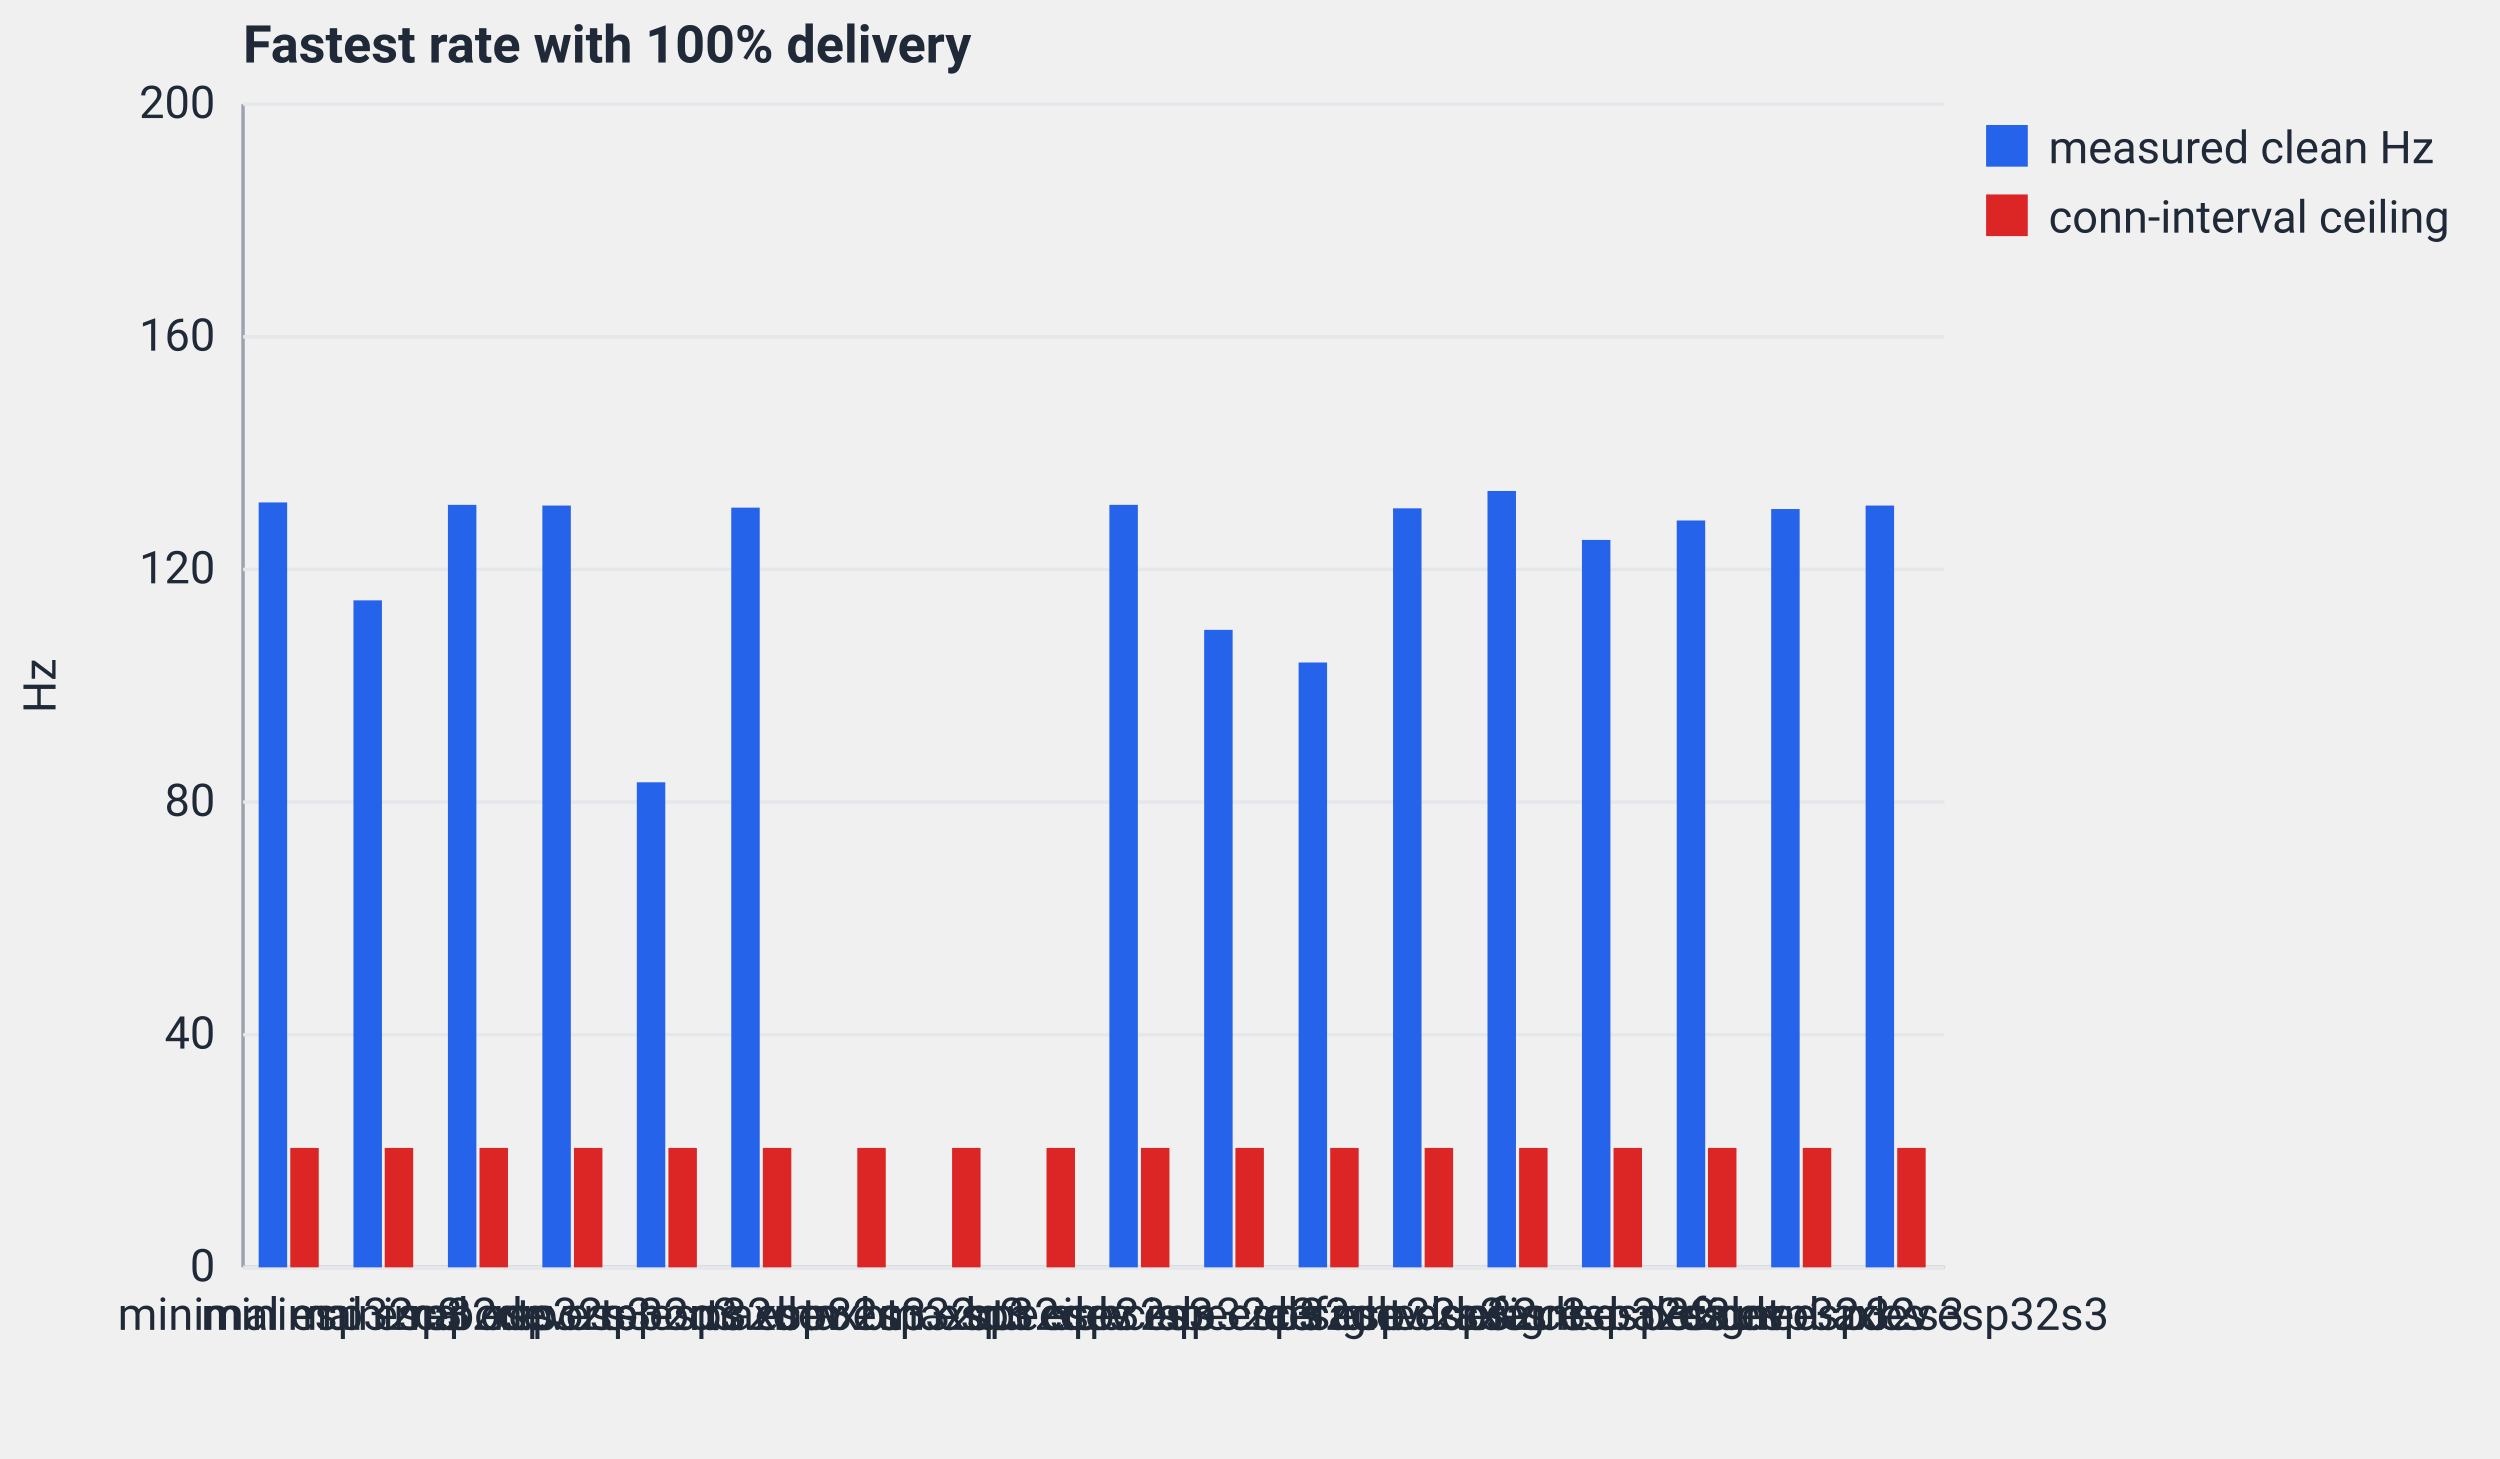
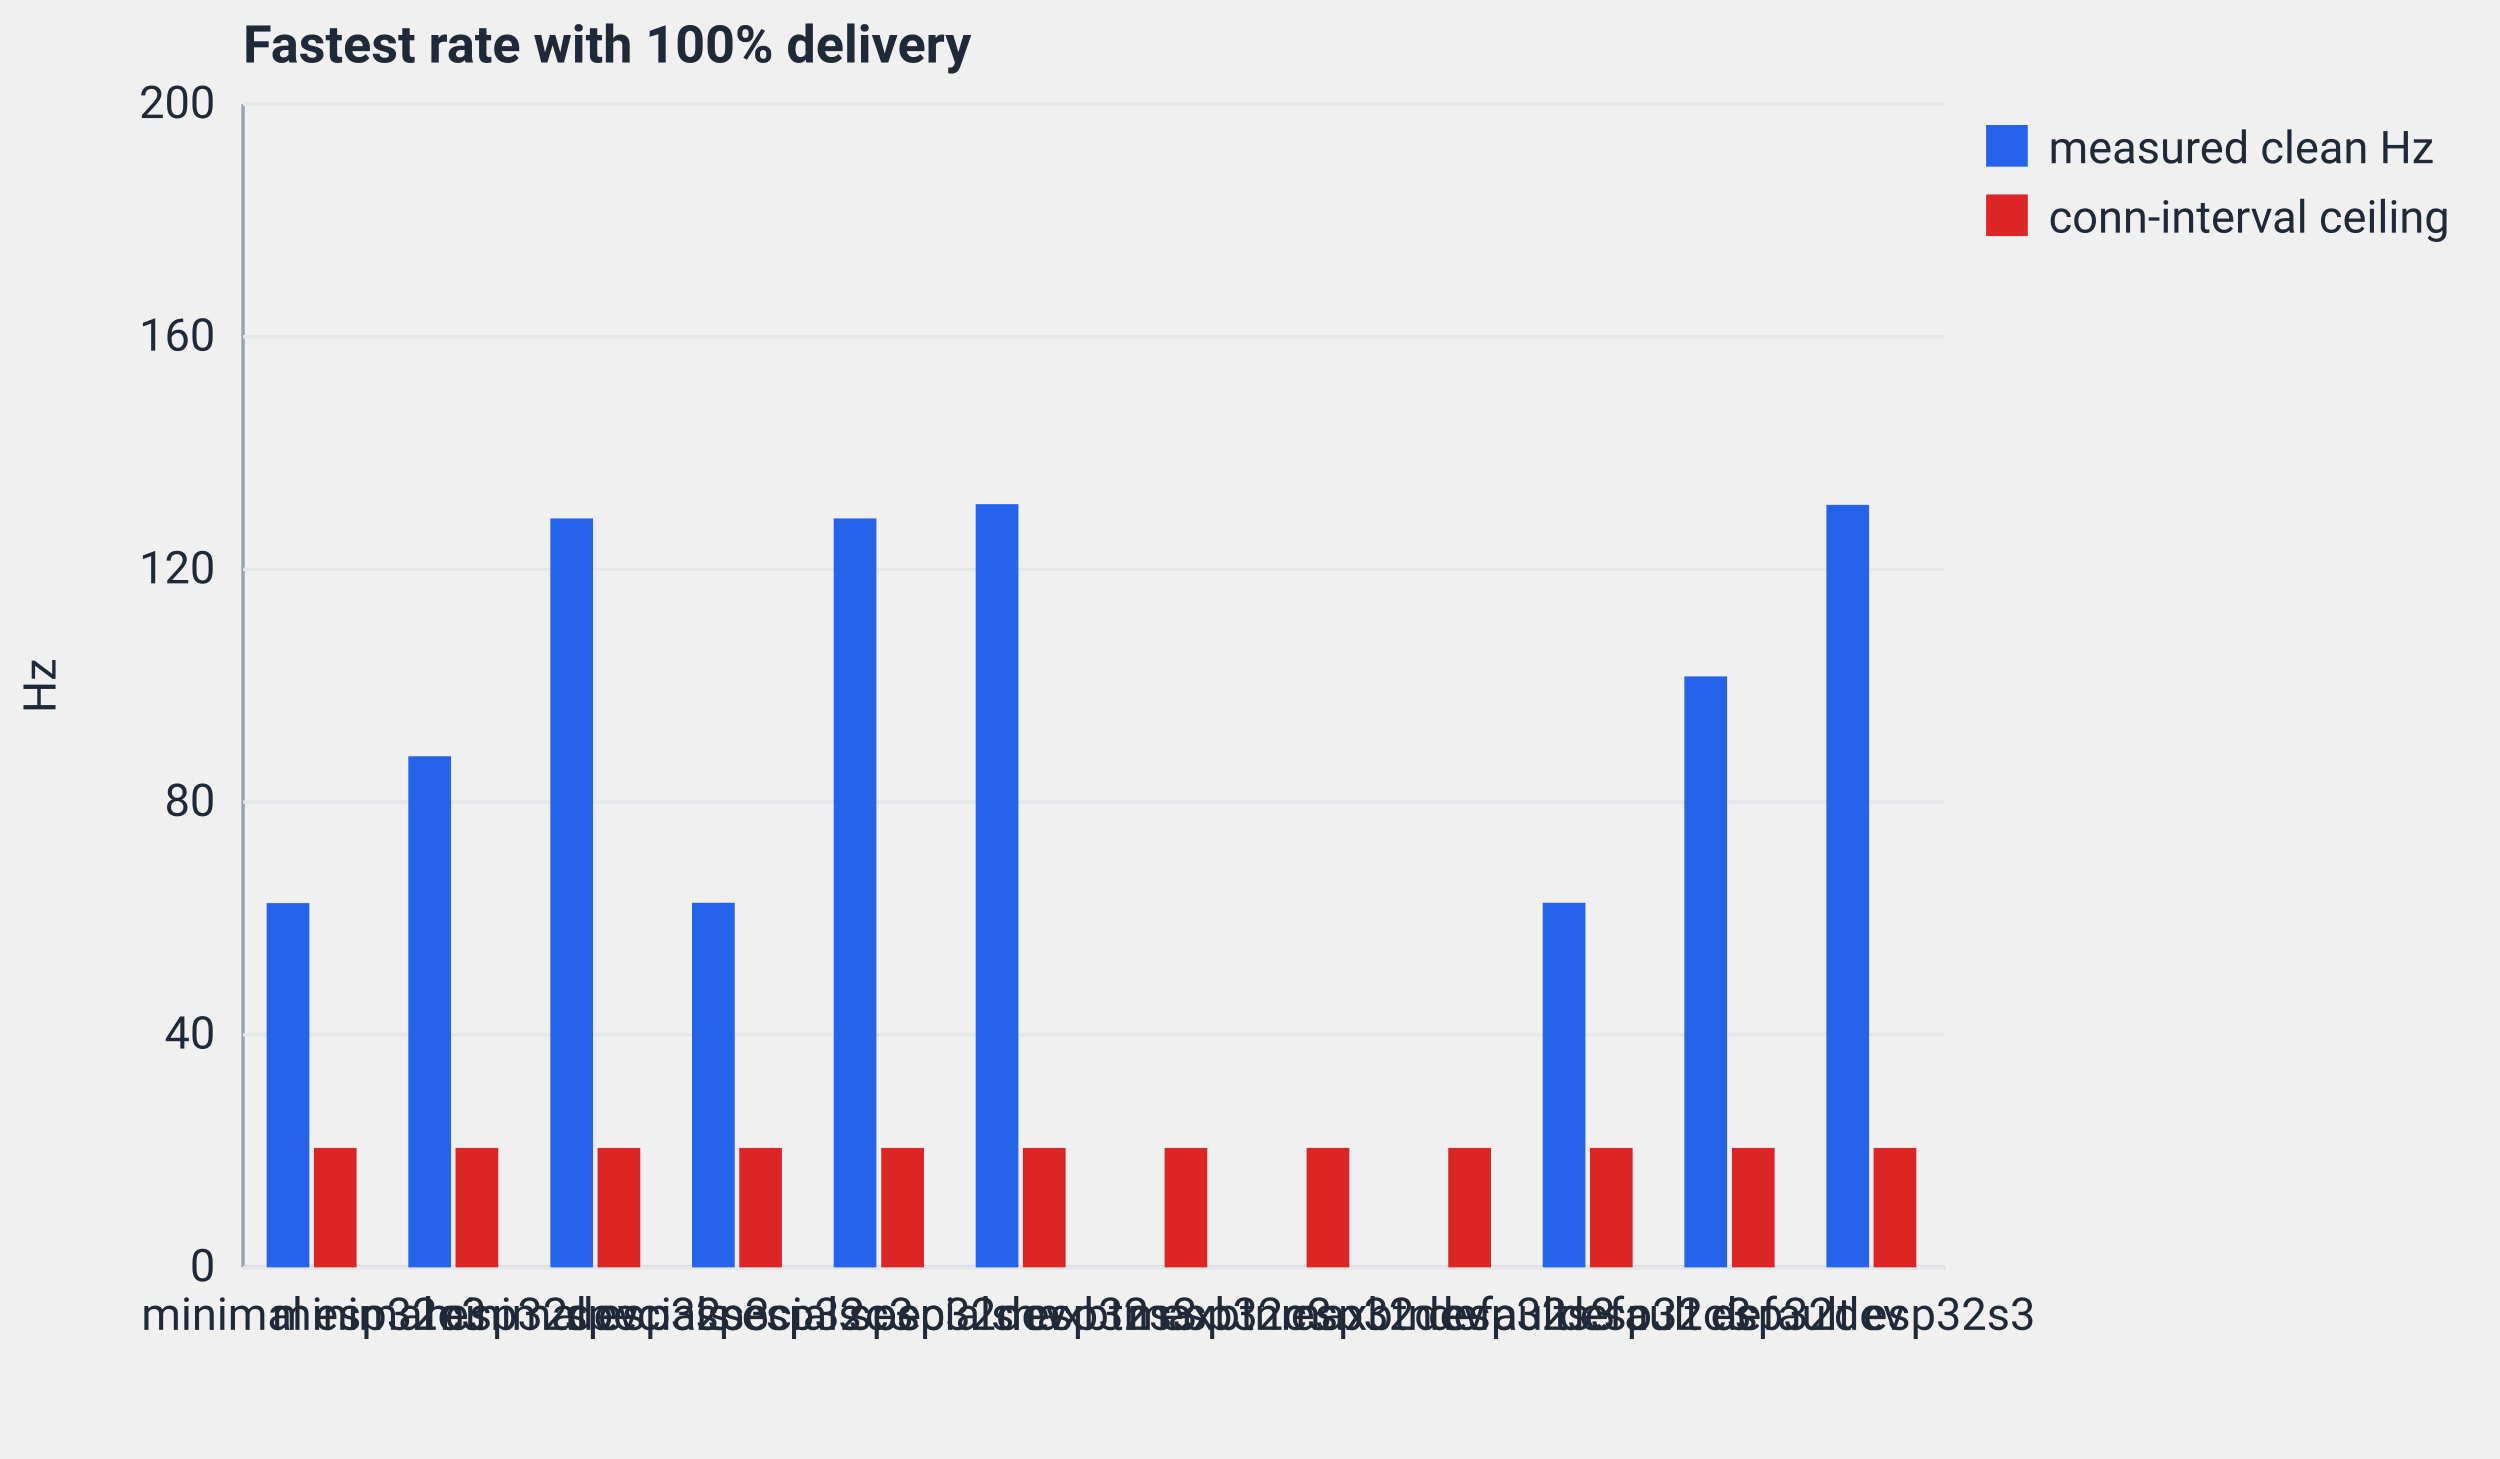
<svg xmlns="http://www.w3.org/2000/svg" viewBox="0 0 720 420" font-family="sans-serif">
  <style>
  text{font:13px -apple-system,Segoe UI,Roboto,sans-serif;fill:#1f2937}
  .ax{stroke:#9ca3af;stroke-width:1}
  .grid{stroke:#e5e7eb;stroke-width:1}
  .ttl{font-size:15px;font-weight:600}
  @media (prefers-color-scheme:dark){
    text{fill:#e5e7eb}.ax{stroke:#6b7280}.grid{stroke:#374151}
    svg{background:#111827}
  }
</style>
  <rect width="720" height="420" fill="white" fill-opacity="0" />
  <text class="ttl" x="70" y="18">Fastest rate with 100% delivery</text>
  <line class="ax" x1="70" y1="365" x2="560" y2="365" />
  <line class="ax" x1="70" y1="365" x2="70" y2="30" />
  <line class="grid" x1="70" y1="365.0" x2="560" y2="365.0" />
  <text x="62" y="369.0" text-anchor="end">0</text>
  <line class="grid" x1="70" y1="298.0" x2="560" y2="298.0" />
  <text x="62" y="302.0" text-anchor="end">40</text>
  <line class="grid" x1="70" y1="231.0" x2="560" y2="231.0" />
  <text x="62" y="235.0" text-anchor="end">80</text>
  <line class="grid" x1="70" y1="164.0" x2="560" y2="164.0" />
  <text x="62" y="168.0" text-anchor="end">120</text>
  <line class="grid" x1="70" y1="97.0" x2="560" y2="97.0" />
  <text x="62" y="101.0" text-anchor="end">160</text>
  <line class="grid" x1="70" y1="30.0" x2="560" y2="30.0" />
  <text x="62" y="34.0" text-anchor="end">200</text>
  <text x="315.0" y="408" text-anchor="middle" />
  <text transform="translate(16,197.5) rotate(-90)" text-anchor="middle">Hz</text>
-   <rect x="74.5" y="144.7" width="8.2" height="220.3" fill="#2563eb" />
-   <rect x="83.6" y="330.6" width="8.2" height="34.4" fill="#dc2626" />
-   <text x="83.6" y="383" text-anchor="middle">minimal esp32c3</text>
-   <rect x="101.8" y="172.9" width="8.2" height="192.1" fill="#2563eb" />
-   <rect x="110.8" y="330.6" width="8.2" height="34.4" fill="#dc2626" />
-   <text x="110.8" y="383" text-anchor="middle">minimal esp32dev</text>
-   <rect x="129.0" y="145.4" width="8.2" height="219.6" fill="#2563eb" />
-   <rect x="138.1" y="330.6" width="8.2" height="34.4" fill="#dc2626" />
-   <text x="138.1" y="383" text-anchor="middle">minimal esp32s3</text>
-   <rect x="156.2" y="145.6" width="8.2" height="219.4" fill="#2563eb" />
-   <rect x="165.3" y="330.6" width="8.2" height="34.4" fill="#dc2626" />
-   <text x="165.3" y="383" text-anchor="middle">reports esp32c3</text>
-   <rect x="183.4" y="225.3" width="8.2" height="139.7" fill="#2563eb" />
-   <rect x="192.5" y="330.6" width="8.2" height="34.4" fill="#dc2626" />
-   <text x="192.5" y="383" text-anchor="middle">reports esp32dev</text>
-   <rect x="210.6" y="146.2" width="8.2" height="218.8" fill="#2563eb" />
-   <rect x="219.7" y="330.6" width="8.2" height="34.4" fill="#dc2626" />
-   <text x="219.7" y="383" text-anchor="middle">reports esp32s3</text>
-   <rect x="246.9" y="330.6" width="8.2" height="34.4" fill="#dc2626" />
-   <text x="246.9" y="383" text-anchor="middle">maxbtn esp32c3</text>
-   <rect x="274.2" y="330.6" width="8.2" height="34.4" fill="#dc2626" />
-   <text x="274.2" y="383" text-anchor="middle">maxbtn esp32dev</text>
-   <rect x="301.4" y="330.6" width="8.2" height="34.4" fill="#dc2626" />
-   <text x="301.4" y="383" text-anchor="middle">maxbtn esp32s3</text>
-   <rect x="319.5" y="145.4" width="8.2" height="219.6" fill="#2563eb" />
-   <rect x="328.6" y="330.6" width="8.2" height="34.4" fill="#dc2626" />
-   <text x="328.6" y="383" text-anchor="middle">specials esp32c3</text>
-   <rect x="346.8" y="181.4" width="8.2" height="183.6" fill="#2563eb" />
-   <rect x="355.8" y="330.6" width="8.2" height="34.4" fill="#dc2626" />
-   <text x="355.8" y="383" text-anchor="middle">specials esp32dev</text>
-   <rect x="374.0" y="190.8" width="8.2" height="174.2" fill="#2563eb" />
-   <rect x="383.1" y="330.6" width="8.2" height="34.4" fill="#dc2626" />
-   <text x="383.1" y="383" text-anchor="middle">specials esp32s3</text>
-   <rect x="401.2" y="146.4" width="8.2" height="218.6" fill="#2563eb" />
-   <rect x="410.3" y="330.6" width="8.2" height="34.4" fill="#dc2626" />
-   <text x="410.3" y="383" text-anchor="middle">default esp32c3</text>
-   <rect x="428.4" y="141.4" width="8.2" height="223.6" fill="#2563eb" />
-   <rect x="437.5" y="330.6" width="8.2" height="34.4" fill="#dc2626" />
-   <text x="437.5" y="383" text-anchor="middle">signed-axes esp32c3</text>
-   <rect x="455.6" y="155.5" width="8.2" height="209.5" fill="#2563eb" />
-   <rect x="464.7" y="330.6" width="8.2" height="34.4" fill="#dc2626" />
-   <text x="464.7" y="383" text-anchor="middle">default esp32dev</text>
-   <rect x="482.9" y="149.9" width="8.2" height="215.1" fill="#2563eb" />
-   <rect x="491.9" y="330.6" width="8.2" height="34.4" fill="#dc2626" />
-   <text x="491.9" y="383" text-anchor="middle">signed-axes esp32dev</text>
-   <rect x="510.1" y="146.6" width="8.2" height="218.4" fill="#2563eb" />
-   <rect x="519.2" y="330.6" width="8.2" height="34.4" fill="#dc2626" />
-   <text x="519.2" y="383" text-anchor="middle">default esp32s3</text>
-   <rect x="537.3" y="145.6" width="8.2" height="219.4" fill="#2563eb" />
-   <rect x="546.4" y="330.6" width="8.2" height="34.4" fill="#dc2626" />
-   <text x="546.4" y="383" text-anchor="middle">signed-axes esp32s3</text>
+   <rect x="76.8" y="260.1" width="12.3" height="104.9" fill="#2563eb" />
+   <rect x="90.4" y="330.6" width="12.3" height="34.4" fill="#dc2626" />
+   <text x="90.4" y="383" text-anchor="middle">minimal esp32c3</text>
+   <rect x="117.6" y="217.8" width="12.3" height="147.2" fill="#2563eb" />
+   <rect x="131.2" y="330.6" width="12.3" height="34.4" fill="#dc2626" />
+   <text x="131.2" y="383" text-anchor="middle">minimal esp32dev</text>
+   <rect x="158.5" y="149.3" width="12.3" height="215.7" fill="#2563eb" />
+   <rect x="172.1" y="330.6" width="12.3" height="34.4" fill="#dc2626" />
+   <text x="172.1" y="383" text-anchor="middle">minimal esp32s3</text>
+   <rect x="199.3" y="260.0" width="12.3" height="105.0" fill="#2563eb" />
+   <rect x="212.9" y="330.6" width="12.3" height="34.4" fill="#dc2626" />
+   <text x="212.9" y="383" text-anchor="middle">specials esp32c3</text>
+   <rect x="240.1" y="149.3" width="12.3" height="215.7" fill="#2563eb" />
+   <rect x="253.8" y="330.6" width="12.3" height="34.4" fill="#dc2626" />
+   <text x="253.8" y="383" text-anchor="middle">specials esp32dev</text>
+   <rect x="281.0" y="145.2" width="12.3" height="219.8" fill="#2563eb" />
+   <rect x="294.6" y="330.6" width="12.3" height="34.4" fill="#dc2626" />
+   <text x="294.6" y="383" text-anchor="middle">specials esp32s3</text>
+   <rect x="335.4" y="330.6" width="12.3" height="34.4" fill="#dc2626" />
+   <text x="335.4" y="383" text-anchor="middle">maxbtn esp32c3</text>
+   <rect x="376.3" y="330.6" width="12.3" height="34.4" fill="#dc2626" />
+   <text x="376.3" y="383" text-anchor="middle">maxbtn esp32dev</text>
+   <rect x="417.1" y="330.6" width="12.3" height="34.4" fill="#dc2626" />
+   <text x="417.1" y="383" text-anchor="middle">maxbtn esp32s3</text>
+   <rect x="444.3" y="260.0" width="12.3" height="105.0" fill="#2563eb" />
+   <rect x="457.9" y="330.6" width="12.3" height="34.4" fill="#dc2626" />
+   <text x="457.9" y="383" text-anchor="middle">default esp32c3</text>
+   <rect x="485.1" y="194.8" width="12.3" height="170.2" fill="#2563eb" />
+   <rect x="498.8" y="330.6" width="12.3" height="34.4" fill="#dc2626" />
+   <text x="498.8" y="383" text-anchor="middle">default esp32dev</text>
+   <rect x="526.0" y="145.4" width="12.3" height="219.6" fill="#2563eb" />
+   <rect x="539.6" y="330.6" width="12.3" height="34.4" fill="#dc2626" />
+   <text x="539.6" y="383" text-anchor="middle">default esp32s3</text>
  <rect x="572" y="36" width="12" height="12" fill="#2563eb" />
  <text x="590" y="47">measured clean Hz</text>
  <rect x="572" y="56" width="12" height="12" fill="#dc2626" />
  <text x="590" y="67">conn-interval ceiling</text>
</svg>
